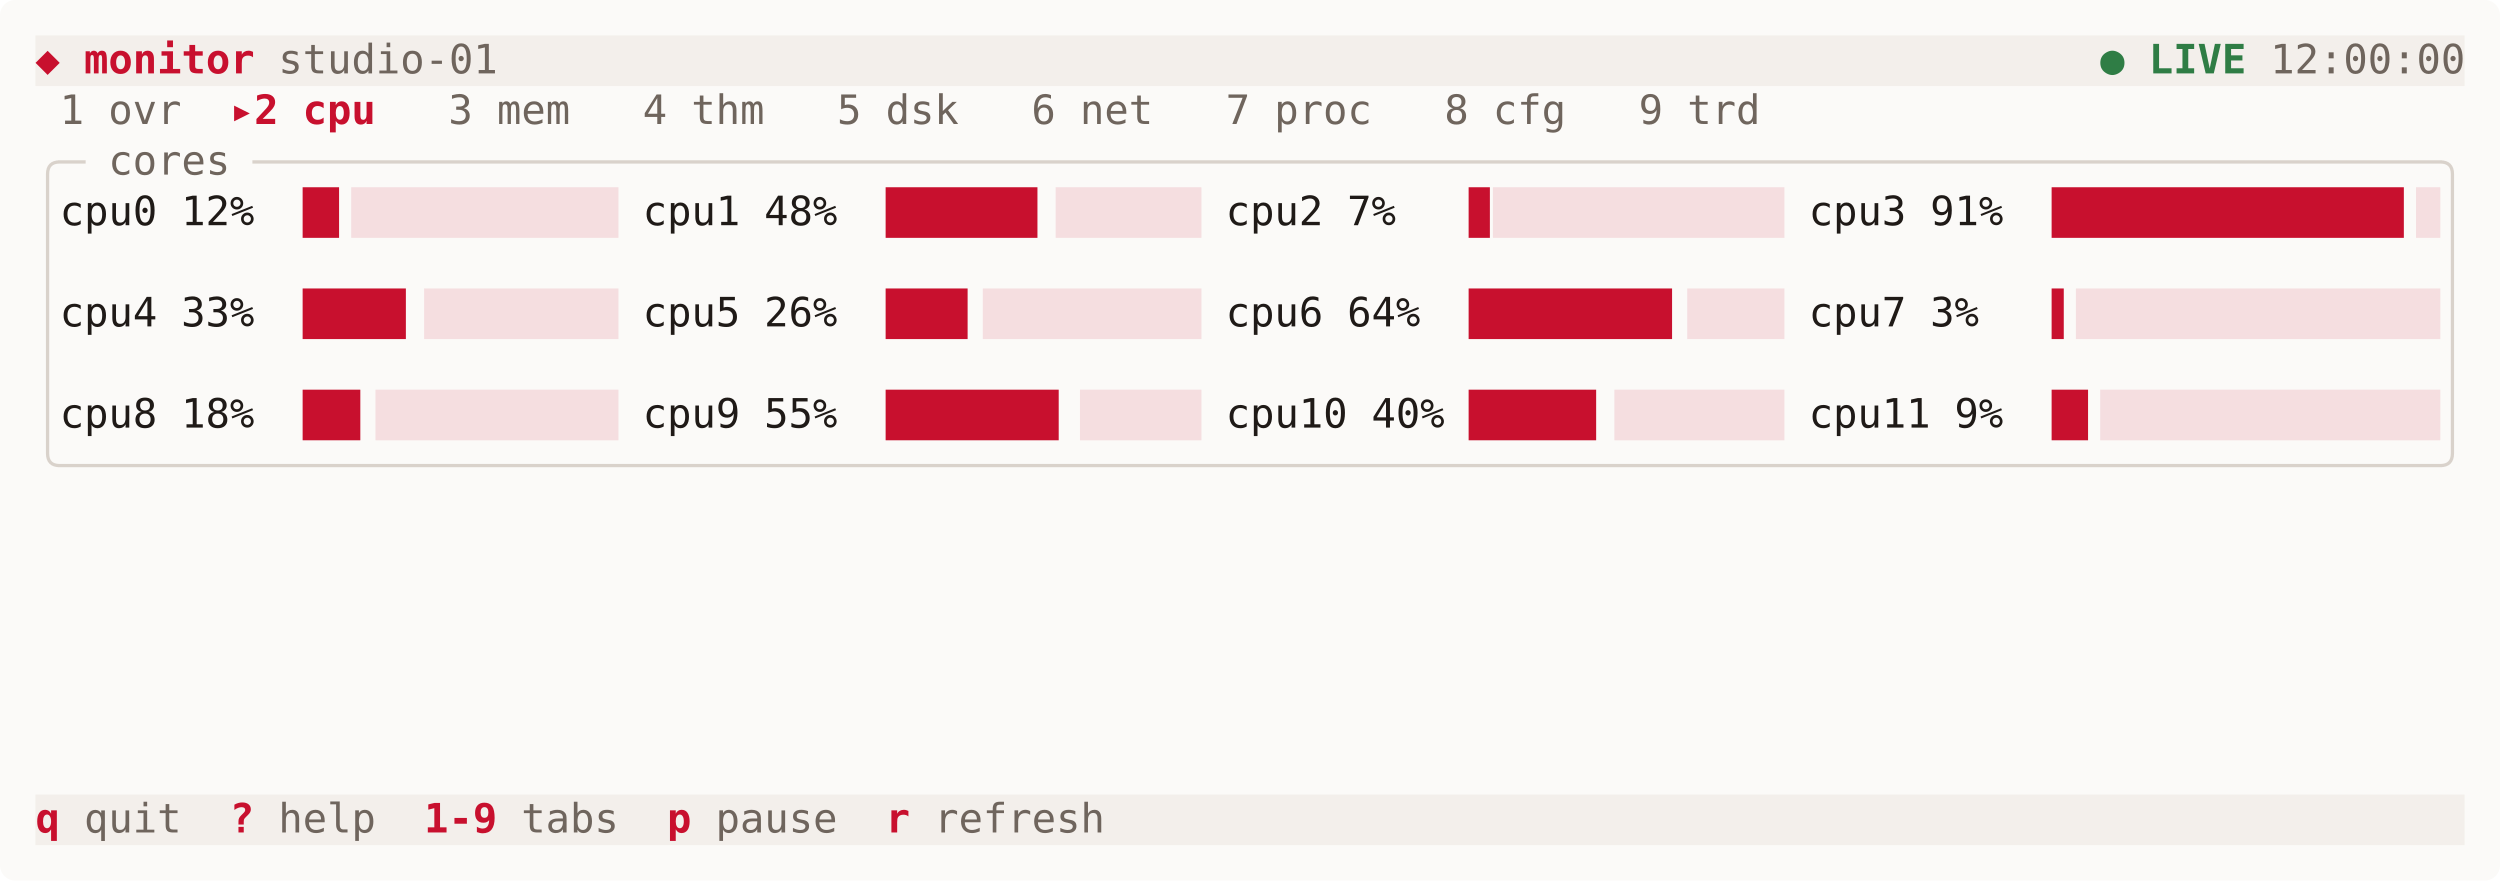
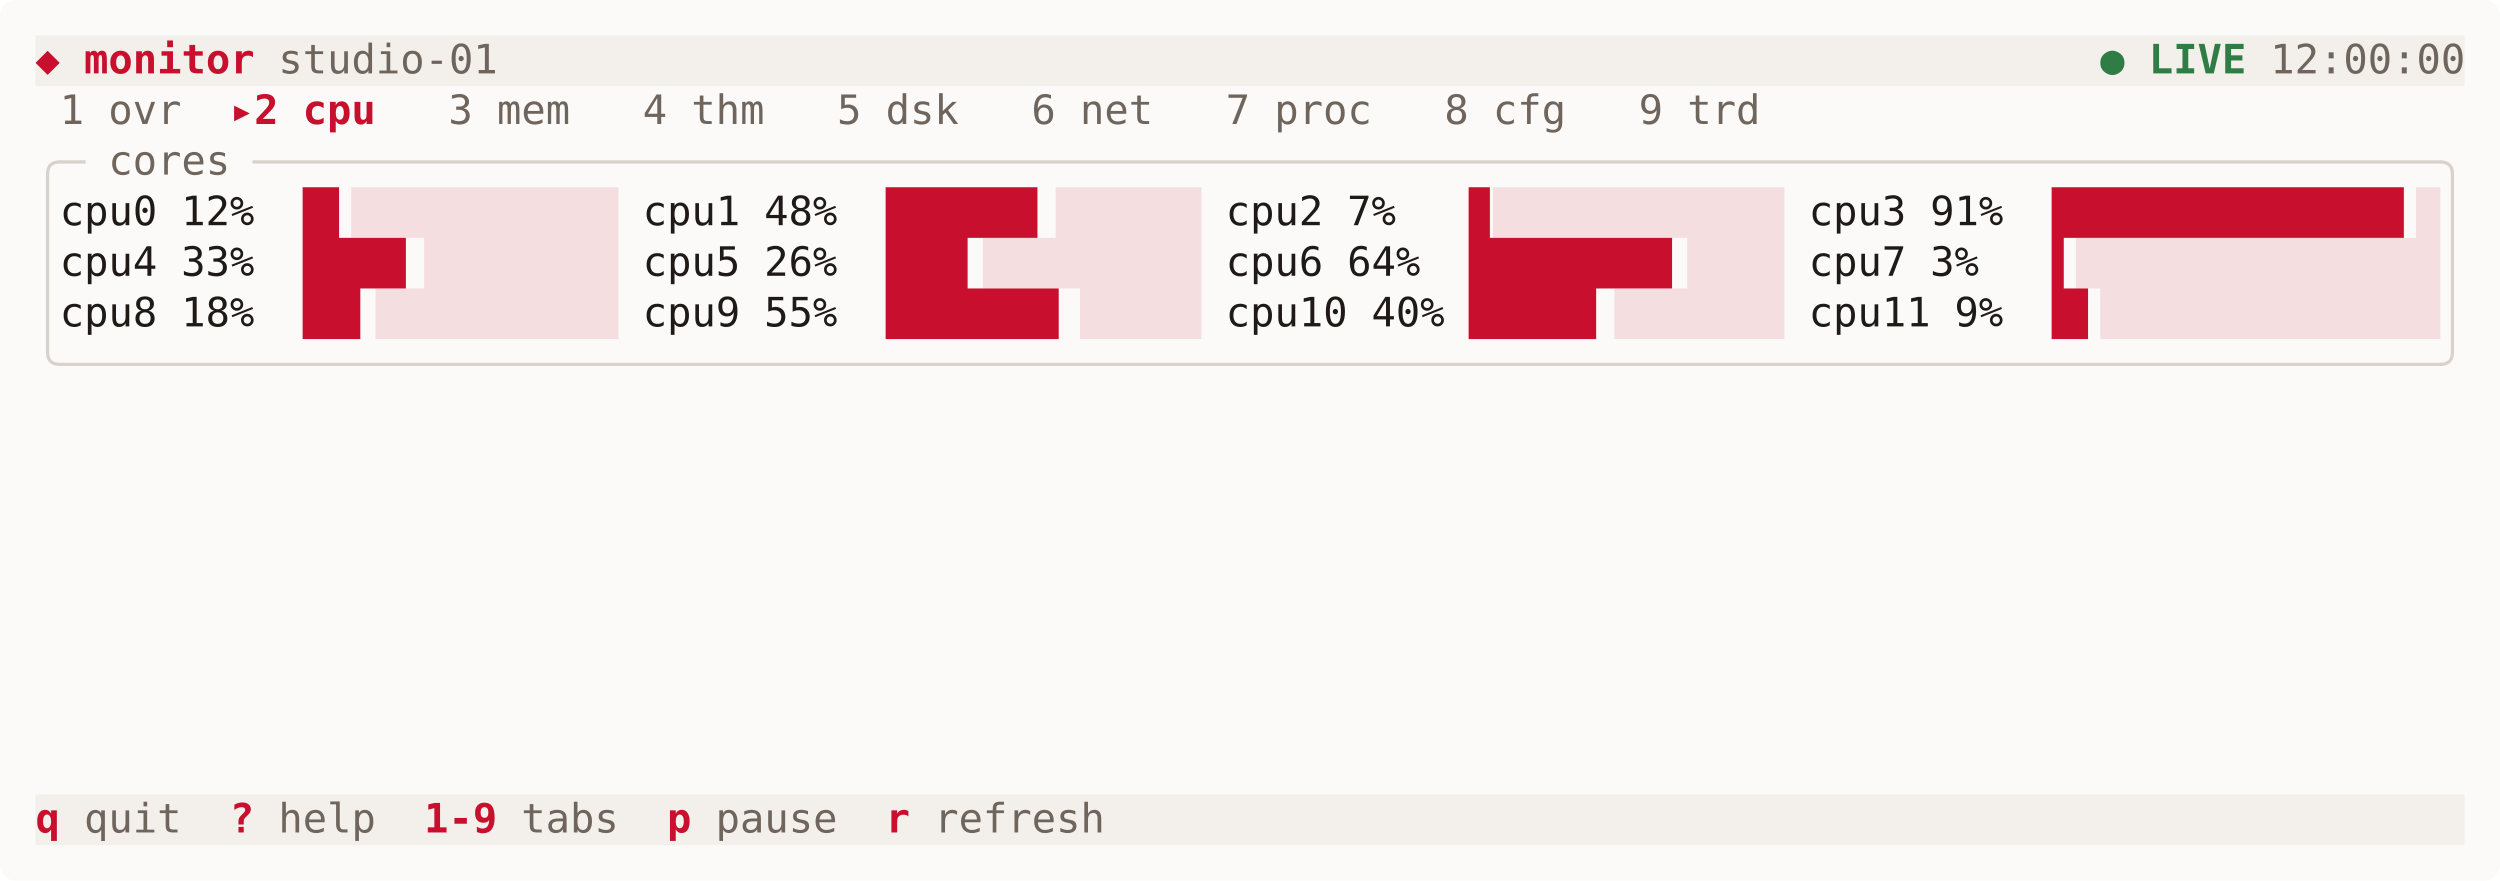
<svg xmlns="http://www.w3.org/2000/svg" width="988" height="348" viewBox="0 0 988 348" role="img" aria-label="monitor studio: the cpu tab, a scrolling grid of per-core gauges with a scrollbar">
  <rect width="988" height="348" rx="6" fill="#fbfaf8" />
  <path fill="#f3efeb" d="M14 14h960v20h-960zM14 314h960v20h-960z" />
-   <path fill="#c8102e" d="M119.6 74h9.6v20h-9.6zM129.2 74h4.8v20h-4.8zM350 74h9.6v20h-9.6zM359.6 74h9.6v20h-9.6zM369.2 74h9.6v20h-9.6zM378.8 74h9.6v20h-9.6zM388.4 74h9.6v20h-9.6zM398 74h9.6v20h-9.6zM407.6 74h2.4v20h-2.4zM580.4 74h8.4v20h-8.4zM810.8 74h9.6v20h-9.6zM820.4 74h9.6v20h-9.6zM830 74h9.6v20h-9.6zM839.6 74h9.6v20h-9.6zM849.2 74h9.6v20h-9.6zM858.8 74h9.6v20h-9.6zM868.4 74h9.6v20h-9.6zM878 74h9.6v20h-9.6zM887.6 74h9.6v20h-9.6zM897.2 74h9.6v20h-9.6zM906.8 74h9.6v20h-9.6zM916.4 74h9.6v20h-9.6zM926 74h9.6v20h-9.6zM935.6 74h9.6v20h-9.6zM945.2 74h4.8v20h-4.8zM119.6 114h9.6v20h-9.6zM129.2 114h9.6v20h-9.6zM138.8 114h9.6v20h-9.6zM148.4 114h9.6v20h-9.6zM158 114h2.4v20h-2.4zM350 114h9.6v20h-9.6zM359.6 114h9.6v20h-9.6zM369.2 114h9.6v20h-9.6zM378.8 114h3.6v20h-3.6zM580.4 114h9.6v20h-9.6zM590 114h9.6v20h-9.6zM599.6 114h9.6v20h-9.6zM609.2 114h9.6v20h-9.6zM618.8 114h9.6v20h-9.6zM628.4 114h9.6v20h-9.6zM638 114h9.6v20h-9.6zM647.6 114h9.6v20h-9.6zM657.2 114h3.6v20h-3.6zM810.8 114h4.8v20h-4.8zM119.6 154h9.6v20h-9.6zM129.2 154h9.6v20h-9.6zM138.8 154h3.6v20h-3.6zM350 154h9.6v20h-9.6zM359.6 154h9.6v20h-9.6zM369.2 154h9.6v20h-9.6zM378.8 154h9.6v20h-9.6zM388.4 154h9.6v20h-9.6zM398 154h9.6v20h-9.6zM407.6 154h9.6v20h-9.6zM417.2 154h1.2v20h-1.2zM580.4 154h9.6v20h-9.6zM590 154h9.6v20h-9.6zM599.6 154h9.6v20h-9.6zM609.2 154h9.6v20h-9.6zM618.8 154h9.6v20h-9.6zM628.4 154h2.4v20h-2.4zM810.8 154h9.6v20h-9.6zM820.4 154h4.8v20h-4.8z" />
-   <path fill="#c8102e" fill-opacity="0.121" d="M138.8 74h9.6v20h-9.6zM148.4 74h9.6v20h-9.6zM158 74h9.6v20h-9.6zM167.6 74h9.6v20h-9.6zM177.2 74h9.6v20h-9.6zM186.8 74h9.6v20h-9.6zM196.4 74h9.6v20h-9.6zM206 74h9.6v20h-9.6zM215.6 74h9.6v20h-9.6zM225.2 74h9.6v20h-9.6zM234.8 74h9.6v20h-9.6zM417.2 74h9.6v20h-9.6zM426.8 74h9.6v20h-9.6zM436.4 74h9.6v20h-9.6zM446 74h9.6v20h-9.6zM455.6 74h9.6v20h-9.6zM465.2 74h9.6v20h-9.6zM590 74h9.6v20h-9.6zM599.6 74h9.6v20h-9.6zM609.2 74h9.6v20h-9.6zM618.8 74h9.6v20h-9.6zM628.4 74h9.6v20h-9.6zM638 74h9.6v20h-9.6zM647.6 74h9.6v20h-9.6zM657.2 74h9.6v20h-9.6zM666.8 74h9.6v20h-9.6zM676.4 74h9.6v20h-9.6zM686 74h9.6v20h-9.6zM695.6 74h9.6v20h-9.6zM954.8 74h9.6v20h-9.6zM167.6 114h9.6v20h-9.6zM177.2 114h9.6v20h-9.6zM186.8 114h9.6v20h-9.6zM196.4 114h9.6v20h-9.6zM206 114h9.6v20h-9.6zM215.6 114h9.6v20h-9.6zM225.2 114h9.6v20h-9.6zM234.8 114h9.6v20h-9.6zM388.4 114h9.6v20h-9.6zM398 114h9.6v20h-9.6zM407.6 114h9.6v20h-9.6zM417.2 114h9.6v20h-9.6zM426.8 114h9.6v20h-9.6zM436.4 114h9.6v20h-9.6zM446 114h9.6v20h-9.6zM455.6 114h9.6v20h-9.6zM465.2 114h9.6v20h-9.6zM666.8 114h9.6v20h-9.6zM676.4 114h9.6v20h-9.6zM686 114h9.6v20h-9.6zM695.6 114h9.6v20h-9.6zM820.4 114h9.6v20h-9.6zM830 114h9.6v20h-9.6zM839.6 114h9.6v20h-9.6zM849.2 114h9.6v20h-9.6zM858.8 114h9.6v20h-9.6zM868.4 114h9.6v20h-9.6zM878 114h9.6v20h-9.6zM887.6 114h9.6v20h-9.6zM897.2 114h9.6v20h-9.6zM906.8 114h9.6v20h-9.6zM916.4 114h9.6v20h-9.6zM926 114h9.6v20h-9.6zM935.6 114h9.6v20h-9.6zM945.2 114h9.6v20h-9.6zM954.8 114h9.6v20h-9.6zM148.4 154h9.6v20h-9.6zM158 154h9.6v20h-9.6zM167.6 154h9.6v20h-9.6zM177.2 154h9.6v20h-9.6zM186.8 154h9.6v20h-9.6zM196.4 154h9.6v20h-9.6zM206 154h9.6v20h-9.6zM215.6 154h9.6v20h-9.6zM225.2 154h9.6v20h-9.6zM234.8 154h9.6v20h-9.6zM426.8 154h9.6v20h-9.6zM436.4 154h9.6v20h-9.6zM446 154h9.6v20h-9.6zM455.6 154h9.6v20h-9.6zM465.2 154h9.6v20h-9.6zM638 154h9.6v20h-9.6zM647.6 154h9.6v20h-9.6zM657.2 154h9.6v20h-9.6zM666.8 154h9.6v20h-9.6zM676.4 154h9.6v20h-9.6zM686 154h9.6v20h-9.6zM695.6 154h9.6v20h-9.6zM830 154h9.6v20h-9.6zM839.6 154h9.6v20h-9.6zM849.2 154h9.6v20h-9.6zM858.8 154h9.6v20h-9.6zM868.4 154h9.6v20h-9.6zM878 154h9.6v20h-9.6zM887.6 154h9.6v20h-9.6zM897.2 154h9.6v20h-9.6zM906.8 154h9.6v20h-9.6zM916.4 154h9.6v20h-9.6zM926 154h9.6v20h-9.6zM935.6 154h9.6v20h-9.6zM945.2 154h9.6v20h-9.6zM954.8 154h9.6v20h-9.6z" />
+   <path fill="#c8102e" d="M119.6 74h9.6v20h-9.6zM129.2 74h4.8v20h-4.8zM350 74h9.6v20h-9.6zM359.6 74h9.6v20h-9.6zM369.2 74h9.6v20h-9.6zM378.8 74h9.6v20h-9.6zM388.4 74h9.6v20h-9.6zM398 74h9.6v20h-9.6zM407.6 74h2.4v20h-2.4zM580.4 74h8.4v20h-8.4zM810.8 74h9.6v20h-9.6zM820.4 74h9.6v20h-9.6zM830 74h9.6v20h-9.6zM839.6 74h9.6v20h-9.6zM849.2 74h9.6v20h-9.6zM858.8 74h9.6v20h-9.6zM868.4 74h9.6v20h-9.6zM878 74h9.6v20h-9.6zM887.6 74h9.6v20h-9.6zM897.2 74h9.6v20h-9.6zM906.8 74h9.6v20h-9.6zM916.4 74h9.6v20h-9.6zM926 74h9.6v20h-9.6zM935.6 74h9.6v20h-9.6zM945.2 74h4.8v20h-4.8zM119.6 94h9.6v20h-9.6zM129.2 94h9.6v20h-9.6zM138.8 94h9.6v20h-9.6zM148.4 94h9.6v20h-9.6zM158 94h2.4v20h-2.4zM350 94h9.6v20h-9.6zM359.6 94h9.6v20h-9.6zM369.2 94h9.6v20h-9.6zM378.8 94h3.6v20h-3.6zM580.4 94h9.6v20h-9.6zM590 94h9.6v20h-9.6zM599.6 94h9.6v20h-9.6zM609.2 94h9.6v20h-9.6zM618.8 94h9.6v20h-9.6zM628.4 94h9.6v20h-9.6zM638 94h9.6v20h-9.6zM647.6 94h9.6v20h-9.6zM657.2 94h3.6v20h-3.6zM810.8 94h4.8v20h-4.8zM119.6 114h9.6v20h-9.6zM129.2 114h9.6v20h-9.6zM138.8 114h3.6v20h-3.6zM350 114h9.6v20h-9.6zM359.6 114h9.6v20h-9.6zM369.2 114h9.6v20h-9.6zM378.8 114h9.6v20h-9.6zM388.4 114h9.6v20h-9.6zM398 114h9.6v20h-9.6zM407.6 114h9.6v20h-9.6zM417.2 114h1.2v20h-1.2zM580.4 114h9.6v20h-9.6zM590 114h9.6v20h-9.6zM599.6 114h9.6v20h-9.6zM609.2 114h9.6v20h-9.6zM618.8 114h9.6v20h-9.6zM628.4 114h2.4v20h-2.4zM810.8 114h9.6v20h-9.6zM820.4 114h4.8v20h-4.8z" />
+   <path fill="#c8102e" fill-opacity="0.121" d="M138.8 74h9.6v20h-9.6zM148.4 74h9.6v20h-9.6zM158 74h9.6v20h-9.6zM167.6 74h9.6v20h-9.6zM177.2 74h9.6v20h-9.6zM186.8 74h9.6v20h-9.6zM196.4 74h9.6v20h-9.6zM206 74h9.6v20h-9.6zM215.6 74h9.6v20h-9.6zM225.2 74h9.6v20h-9.6zM234.8 74h9.6v20h-9.6zM417.2 74h9.6v20h-9.6zM426.8 74h9.6v20h-9.6zM436.4 74h9.6v20h-9.6zM446 74h9.6v20h-9.6zM455.6 74h9.6v20h-9.6zM465.2 74h9.6v20h-9.6zM590 74h9.6v20h-9.6zM599.6 74h9.6v20h-9.6zM609.2 74h9.6v20h-9.6zM618.8 74h9.6v20h-9.6zM628.4 74h9.6v20h-9.6zM638 74h9.6v20h-9.6zM647.6 74h9.6v20h-9.6zM657.2 74h9.6v20h-9.6zM666.8 74h9.6v20h-9.6zM676.4 74h9.6v20h-9.6zM686 74h9.6v20h-9.6zM695.6 74h9.6v20h-9.6zM954.8 74h9.6v20h-9.6zM167.6 94h9.6v20h-9.6zM177.2 94h9.6v20h-9.6zM186.8 94h9.6v20h-9.6zM196.4 94h9.6v20h-9.6zM206 94h9.6v20h-9.6zM215.6 94h9.6v20h-9.6zM225.2 94h9.6v20h-9.6zM234.8 94h9.6v20h-9.6zM388.4 94h9.6v20h-9.6zM398 94h9.6v20h-9.6zM407.6 94h9.6v20h-9.6zM417.2 94h9.6v20h-9.6zM426.8 94h9.6v20h-9.6zM436.4 94h9.6v20h-9.6zM446 94h9.6v20h-9.6zM455.6 94h9.6v20h-9.6zM465.2 94h9.6v20h-9.6zM666.8 94h9.6v20h-9.6zM676.4 94h9.6v20h-9.6zM686 94h9.6v20h-9.6zM695.6 94h9.6v20h-9.6zM820.4 94h9.6v20h-9.6zM830 94h9.6v20h-9.6zM839.6 94h9.6v20h-9.6zM849.2 94h9.6v20h-9.6zM858.8 94h9.6v20h-9.6zM868.4 94h9.6v20h-9.6zM878 94h9.6v20h-9.6zM887.6 94h9.6v20h-9.6zM897.2 94h9.6v20h-9.6zM906.8 94h9.6v20h-9.6zM916.4 94h9.6v20h-9.6zM926 94h9.6v20h-9.6zM935.6 94h9.6v20h-9.6zM945.2 94h9.6v20h-9.6zM954.8 94h9.6v20h-9.6zM148.4 114h9.6v20h-9.6zM158 114h9.6v20h-9.6zM167.6 114h9.6v20h-9.6zM177.2 114h9.6v20h-9.6zM186.8 114h9.6v20h-9.6zM196.4 114h9.6v20h-9.6zM206 114h9.6v20h-9.6zM215.6 114h9.6v20h-9.6zM225.2 114h9.6v20h-9.6zM234.8 114h9.6v20h-9.6zM426.8 114h9.6v20h-9.6zM436.4 114h9.6v20h-9.6zM446 114h9.6v20h-9.6zM455.6 114h9.6v20h-9.6zM465.2 114h9.6v20h-9.6zM638 114h9.6v20h-9.6zM647.6 114h9.6v20h-9.6zM657.2 114h9.6v20h-9.6zM666.8 114h9.6v20h-9.6zM676.4 114h9.6v20h-9.6zM686 114h9.6v20h-9.6zM695.6 114h9.6v20h-9.6zM830 114h9.6v20h-9.6zM839.6 114h9.6v20h-9.6zM849.2 114h9.6v20h-9.6zM858.8 114h9.6v20h-9.6zM868.4 114h9.6v20h-9.6zM878 114h9.6v20h-9.6zM887.6 114h9.6v20h-9.6zM897.2 114h9.6v20h-9.6zM906.8 114h9.6v20h-9.6zM916.4 114h9.6v20h-9.6zM926 114h9.6v20h-9.6zM935.6 114h9.6v20h-9.6zM945.2 114h9.6v20h-9.6zM954.8 114h9.6v20h-9.6z" />
  <g fill="none" stroke-linecap="square" stroke-linejoin="miter">
-     <path stroke="#d9d2cb" stroke-width="1.3" d="M23.6 64H23.6Q18.8 64 18.8 68.8V74M23.6 64H33.2M100.4 64H110M110 64H119.6M119.6 64H129.2M129.2 64H138.8M138.8 64H148.4M148.4 64H158M158 64H167.6M167.6 64H177.2M177.2 64H186.8M186.8 64H196.4M196.4 64H206M206 64H215.6M215.6 64H225.2M225.2 64H234.8M234.8 64H244.4M244.4 64H254M254 64H263.6M263.6 64H273.2M273.2 64H282.8M282.8 64H292.4M292.4 64H302M302 64H311.6M311.6 64H321.2M321.2 64H330.8M330.8 64H340.4M340.4 64H350M350 64H359.6M359.6 64H369.2M369.2 64H378.8M378.8 64H388.4M388.4 64H398M398 64H407.6M407.6 64H417.2M417.2 64H426.8M426.8 64H436.4M436.4 64H446M446 64H455.6M455.6 64H465.2M465.2 64H474.8M474.8 64H484.4M484.4 64H494M494 64H503.6M503.6 64H513.2M513.2 64H522.8M522.8 64H532.4M532.4 64H542M542 64H551.6M551.6 64H561.2M561.2 64H570.8M570.8 64H580.4M580.4 64H590M590 64H599.6M599.6 64H609.2M609.2 64H618.8M618.8 64H628.4M628.4 64H638M638 64H647.6M647.6 64H657.2M657.2 64H666.8M666.8 64H676.4M676.4 64H686M686 64H695.6M695.6 64H705.2M705.2 64H714.8M714.8 64H724.4M724.4 64H734M734 64H743.6M743.6 64H753.2M753.2 64H762.8M762.8 64H772.4M772.4 64H782M782 64H791.6M791.6 64H801.2M801.2 64H810.8M810.8 64H820.4M820.4 64H830M830 64H839.6M839.6 64H849.2M849.2 64H858.8M858.8 64H868.4M868.4 64H878M878 64H887.6M887.6 64H897.2M897.2 64H906.8M906.8 64H916.4M916.4 64H926M926 64H935.6M935.6 64H945.2M945.2 64H954.8M954.8 64H964.4M964.4 64H964.4Q969.2 64 969.2 68.8V74M18.8 74V94M969.2 74V94M18.8 94V114M969.2 94V114M18.8 114V134M969.2 114V134M18.8 134V154M969.2 134V154M18.8 154V174M969.2 154V174M23.6 184H23.6Q18.8 184 18.8 179.2V174M23.6 184H33.2M33.2 184H42.8M42.8 184H52.4M52.4 184H62M62 184H71.6M71.6 184H81.2M81.2 184H90.8M90.8 184H100.4M100.4 184H110M110 184H119.6M119.6 184H129.2M129.2 184H138.8M138.8 184H148.4M148.4 184H158M158 184H167.6M167.6 184H177.2M177.2 184H186.8M186.8 184H196.4M196.4 184H206M206 184H215.6M215.6 184H225.2M225.2 184H234.8M234.8 184H244.4M244.4 184H254M254 184H263.6M263.6 184H273.2M273.2 184H282.8M282.8 184H292.4M292.4 184H302M302 184H311.6M311.6 184H321.2M321.2 184H330.8M330.8 184H340.4M340.4 184H350M350 184H359.6M359.6 184H369.2M369.2 184H378.8M378.8 184H388.4M388.4 184H398M398 184H407.6M407.6 184H417.2M417.2 184H426.8M426.8 184H436.4M436.4 184H446M446 184H455.6M455.6 184H465.2M465.2 184H474.8M474.8 184H484.4M484.4 184H494M494 184H503.6M503.6 184H513.2M513.2 184H522.8M522.8 184H532.4M532.4 184H542M542 184H551.6M551.6 184H561.2M561.2 184H570.8M570.8 184H580.4M580.4 184H590M590 184H599.6M599.6 184H609.2M609.2 184H618.8M618.8 184H628.4M628.4 184H638M638 184H647.6M647.6 184H657.2M657.2 184H666.8M666.8 184H676.4M676.4 184H686M686 184H695.6M695.6 184H705.2M705.2 184H714.8M714.8 184H724.4M724.4 184H734M734 184H743.6M743.6 184H753.2M753.2 184H762.8M762.8 184H772.4M772.4 184H782M782 184H791.6M791.6 184H801.2M801.2 184H810.8M810.8 184H820.4M820.4 184H830M830 184H839.6M839.6 184H849.2M849.2 184H858.8M858.8 184H868.4M868.4 184H878M878 184H887.6M887.6 184H897.2M897.2 184H906.8M906.8 184H916.4M916.4 184H926M926 184H935.6M935.6 184H945.2M945.2 184H954.8M954.8 184H964.4M964.4 184H964.4Q969.2 184 969.2 179.2V174" />
+     <path stroke="#d9d2cb" stroke-width="1.3" d="M23.6 64H23.6Q18.8 64 18.8 68.8V74M23.6 64H33.2M100.4 64H110M110 64H119.6M119.6 64H129.2M129.2 64H138.8M138.8 64H148.4M148.4 64H158M158 64H167.6M167.6 64H177.2M177.2 64H186.8M186.8 64H196.4M196.4 64H206M206 64H215.6M215.6 64H225.2M225.2 64H234.8M234.8 64H244.4M244.4 64H254M254 64H263.6M263.6 64H273.2M273.2 64H282.8M282.8 64H292.4M292.4 64H302M302 64H311.6M311.6 64H321.2M321.2 64H330.8M330.8 64H340.4M340.4 64H350M350 64H359.6M359.6 64H369.2M369.2 64H378.8M378.8 64H388.4M388.4 64H398M398 64H407.6M407.6 64H417.2M417.2 64H426.8M426.8 64H436.4M436.4 64H446M446 64H455.6M455.6 64H465.2M465.2 64H474.8M474.8 64H484.4M484.4 64H494M494 64H503.6M503.6 64H513.2M513.2 64H522.8M522.8 64H532.4M532.4 64H542M542 64H551.6M551.6 64H561.2M561.2 64H570.8M570.8 64H580.4M580.4 64H590M590 64H599.6M599.6 64H609.2M609.2 64H618.8M618.8 64H628.4M628.4 64H638M638 64H647.6M647.6 64H657.2M657.2 64H666.8M666.8 64H676.4M676.4 64H686M686 64H695.6M695.6 64H705.2M705.2 64H714.8M714.8 64H724.4M724.4 64H734M734 64H743.6M743.6 64H753.2M753.2 64H762.8M762.8 64H772.4M772.4 64H782M782 64H791.6M791.6 64H801.2M801.2 64H810.8M810.8 64H820.4M820.4 64H830M830 64H839.6M839.6 64H849.2M849.2 64H858.8M858.8 64H868.4M868.4 64H878M878 64H887.6M887.6 64H897.2M897.2 64H906.8M906.8 64H916.4M916.4 64H926M926 64H935.6M935.6 64H945.2M945.2 64H954.8M954.8 64H964.4M964.4 64H964.4Q969.2 64 969.2 68.8V74M18.8 74V94M969.2 74V94M18.8 94V114M969.2 94V114M18.8 114V134M969.2 114V134M23.6 144H23.6Q18.8 144 18.8 139.2V134M23.6 144H33.2M33.2 144H42.8M42.8 144H52.4M52.4 144H62M62 144H71.6M71.6 144H81.2M81.2 144H90.8M90.8 144H100.4M100.4 144H110M110 144H119.6M119.6 144H129.2M129.2 144H138.8M138.8 144H148.4M148.4 144H158M158 144H167.6M167.6 144H177.2M177.2 144H186.8M186.8 144H196.4M196.4 144H206M206 144H215.6M215.6 144H225.2M225.2 144H234.8M234.8 144H244.4M244.4 144H254M254 144H263.6M263.6 144H273.2M273.2 144H282.8M282.8 144H292.4M292.4 144H302M302 144H311.6M311.6 144H321.2M321.2 144H330.8M330.8 144H340.4M340.4 144H350M350 144H359.6M359.6 144H369.2M369.2 144H378.8M378.8 144H388.4M388.4 144H398M398 144H407.6M407.6 144H417.2M417.2 144H426.8M426.8 144H436.4M436.4 144H446M446 144H455.6M455.6 144H465.2M465.2 144H474.8M474.8 144H484.4M484.4 144H494M494 144H503.6M503.6 144H513.2M513.2 144H522.8M522.8 144H532.4M532.4 144H542M542 144H551.6M551.6 144H561.2M561.2 144H570.8M570.8 144H580.4M580.4 144H590M590 144H599.6M599.6 144H609.2M609.2 144H618.8M618.8 144H628.4M628.4 144H638M638 144H647.6M647.6 144H657.2M657.2 144H666.8M666.8 144H676.4M676.4 144H686M686 144H695.6M695.6 144H705.2M705.2 144H714.8M714.8 144H724.4M724.4 144H734M734 144H743.6M743.6 144H753.2M753.2 144H762.8M762.8 144H772.4M772.4 144H782M782 144H791.6M791.6 144H801.2M801.2 144H810.8M810.8 144H820.4M820.4 144H830M830 144H839.6M839.6 144H849.2M849.2 144H858.8M858.8 144H868.4M868.4 144H878M878 144H887.6M887.6 144H897.2M897.2 144H906.8M906.8 144H916.4M916.4 144H926M926 144H935.6M935.6 144H945.2M945.2 144H954.8M954.8 144H964.4M964.4 144H964.4Q969.2 144 969.2 139.2V134" />
  </g>
  <g font-family="'JetBrains Mono','SF Mono',SFMono-Regular,Menlo,Consolas,'DejaVu Sans Mono','Noto Sans Mono',monospace" font-size="16" xml:space="preserve">
    <text x="14" y="29" textLength="9.6" lengthAdjust="spacing" fill="#c8102e" font-weight="700">◆</text>
    <text x="33.2" y="29" textLength="67.2" lengthAdjust="spacing" fill="#c8102e" font-weight="700">monitor</text>
    <text x="110" y="29" textLength="86.4" lengthAdjust="spacing" fill="#6f655d">studio-01</text>
    <text x="830" y="29" textLength="9.6" lengthAdjust="spacing" fill="#2f7d45" font-weight="700">●</text>
    <text x="849.2" y="29" textLength="38.4" lengthAdjust="spacing" fill="#2f7d45" font-weight="700">LIVE</text>
    <text x="897.2" y="29" textLength="76.8" lengthAdjust="spacing" fill="#6f655d">12:00:00</text>
    <text x="23.6" y="49" textLength="9.6" lengthAdjust="spacing" fill="#6f655d">1</text>
    <text x="42.8" y="49" textLength="28.8" lengthAdjust="spacing" fill="#6f655d">ovr</text>
    <text x="90.8" y="49" textLength="19.2" lengthAdjust="spacing" fill="#c8102e" font-weight="700">▸2</text>
    <text x="119.6" y="49" textLength="28.8" lengthAdjust="spacing" fill="#c8102e" font-weight="700">cpu</text>
    <text x="177.2" y="49" textLength="9.6" lengthAdjust="spacing" fill="#6f655d">3</text>
    <text x="196.4" y="49" textLength="28.8" lengthAdjust="spacing" fill="#6f655d">mem</text>
    <text x="254" y="49" textLength="9.6" lengthAdjust="spacing" fill="#6f655d">4</text>
    <text x="273.2" y="49" textLength="28.8" lengthAdjust="spacing" fill="#6f655d">thm</text>
    <text x="330.8" y="49" textLength="9.6" lengthAdjust="spacing" fill="#6f655d">5</text>
    <text x="350" y="49" textLength="28.8" lengthAdjust="spacing" fill="#6f655d">dsk</text>
    <text x="407.6" y="49" textLength="9.6" lengthAdjust="spacing" fill="#6f655d">6</text>
    <text x="426.8" y="49" textLength="28.8" lengthAdjust="spacing" fill="#6f655d">net</text>
    <text x="484.4" y="49" textLength="9.6" lengthAdjust="spacing" fill="#6f655d">7</text>
    <text x="503.6" y="49" textLength="38.4" lengthAdjust="spacing" fill="#6f655d">proc</text>
    <text x="570.8" y="49" textLength="9.6" lengthAdjust="spacing" fill="#6f655d">8</text>
    <text x="590" y="49" textLength="28.8" lengthAdjust="spacing" fill="#6f655d">cfg</text>
    <text x="647.6" y="49" textLength="9.6" lengthAdjust="spacing" fill="#6f655d">9</text>
    <text x="666.8" y="49" textLength="28.8" lengthAdjust="spacing" fill="#6f655d">trd</text>
    <text x="42.8" y="69" textLength="48" lengthAdjust="spacing" fill="#6f655d">cores</text>
    <text x="23.6" y="89" textLength="38.4" lengthAdjust="spacing" fill="#1f1a17">cpu0</text>
    <text x="71.6" y="89" textLength="28.8" lengthAdjust="spacing" fill="#1f1a17">12%</text>
    <text x="254" y="89" textLength="38.4" lengthAdjust="spacing" fill="#1f1a17">cpu1</text>
    <text x="302" y="89" textLength="28.8" lengthAdjust="spacing" fill="#1f1a17">48%</text>
    <text x="484.4" y="89" textLength="38.4" lengthAdjust="spacing" fill="#1f1a17">cpu2</text>
    <text x="532.4" y="89" textLength="19.2" lengthAdjust="spacing" fill="#1f1a17">7%</text>
    <text x="714.8" y="89" textLength="38.4" lengthAdjust="spacing" fill="#1f1a17">cpu3</text>
    <text x="762.8" y="89" textLength="28.8" lengthAdjust="spacing" fill="#1f1a17">91%</text>
-     <text x="23.6" y="129" textLength="38.4" lengthAdjust="spacing" fill="#1f1a17">cpu4</text>
-     <text x="71.6" y="129" textLength="28.8" lengthAdjust="spacing" fill="#1f1a17">33%</text>
-     <text x="254" y="129" textLength="38.4" lengthAdjust="spacing" fill="#1f1a17">cpu5</text>
-     <text x="302" y="129" textLength="28.8" lengthAdjust="spacing" fill="#1f1a17">26%</text>
-     <text x="484.4" y="129" textLength="38.4" lengthAdjust="spacing" fill="#1f1a17">cpu6</text>
-     <text x="532.4" y="129" textLength="28.8" lengthAdjust="spacing" fill="#1f1a17">64%</text>
-     <text x="714.8" y="129" textLength="38.4" lengthAdjust="spacing" fill="#1f1a17">cpu7</text>
-     <text x="762.8" y="129" textLength="19.2" lengthAdjust="spacing" fill="#1f1a17">3%</text>
-     <text x="23.6" y="169" textLength="38.4" lengthAdjust="spacing" fill="#1f1a17">cpu8</text>
-     <text x="71.6" y="169" textLength="28.8" lengthAdjust="spacing" fill="#1f1a17">18%</text>
-     <text x="254" y="169" textLength="38.4" lengthAdjust="spacing" fill="#1f1a17">cpu9</text>
-     <text x="302" y="169" textLength="28.8" lengthAdjust="spacing" fill="#1f1a17">55%</text>
-     <text x="484.4" y="169" textLength="48" lengthAdjust="spacing" fill="#1f1a17">cpu10</text>
-     <text x="542" y="169" textLength="28.8" lengthAdjust="spacing" fill="#1f1a17">40%</text>
-     <text x="714.8" y="169" textLength="48" lengthAdjust="spacing" fill="#1f1a17">cpu11</text>
-     <text x="772.4" y="169" textLength="19.2" lengthAdjust="spacing" fill="#1f1a17">9%</text>
+     <text x="23.6" y="109" textLength="38.4" lengthAdjust="spacing" fill="#1f1a17">cpu4</text>
+     <text x="71.6" y="109" textLength="28.8" lengthAdjust="spacing" fill="#1f1a17">33%</text>
+     <text x="254" y="109" textLength="38.4" lengthAdjust="spacing" fill="#1f1a17">cpu5</text>
+     <text x="302" y="109" textLength="28.8" lengthAdjust="spacing" fill="#1f1a17">26%</text>
+     <text x="484.4" y="109" textLength="38.4" lengthAdjust="spacing" fill="#1f1a17">cpu6</text>
+     <text x="532.4" y="109" textLength="28.8" lengthAdjust="spacing" fill="#1f1a17">64%</text>
+     <text x="714.8" y="109" textLength="38.4" lengthAdjust="spacing" fill="#1f1a17">cpu7</text>
+     <text x="762.8" y="109" textLength="19.2" lengthAdjust="spacing" fill="#1f1a17">3%</text>
+     <text x="23.6" y="129" textLength="38.4" lengthAdjust="spacing" fill="#1f1a17">cpu8</text>
+     <text x="71.6" y="129" textLength="28.8" lengthAdjust="spacing" fill="#1f1a17">18%</text>
+     <text x="254" y="129" textLength="38.4" lengthAdjust="spacing" fill="#1f1a17">cpu9</text>
+     <text x="302" y="129" textLength="28.8" lengthAdjust="spacing" fill="#1f1a17">55%</text>
+     <text x="484.4" y="129" textLength="48" lengthAdjust="spacing" fill="#1f1a17">cpu10</text>
+     <text x="542" y="129" textLength="28.8" lengthAdjust="spacing" fill="#1f1a17">40%</text>
+     <text x="714.8" y="129" textLength="48" lengthAdjust="spacing" fill="#1f1a17">cpu11</text>
+     <text x="772.4" y="129" textLength="19.2" lengthAdjust="spacing" fill="#1f1a17">9%</text>
    <text x="14" y="329" textLength="9.6" lengthAdjust="spacing" fill="#c8102e" font-weight="700">q</text>
    <text x="33.2" y="329" textLength="38.4" lengthAdjust="spacing" fill="#6f655d">quit</text>
    <text x="90.8" y="329" textLength="9.6" lengthAdjust="spacing" fill="#c8102e" font-weight="700">?</text>
    <text x="110" y="329" textLength="38.4" lengthAdjust="spacing" fill="#6f655d">help</text>
    <text x="167.6" y="329" textLength="28.8" lengthAdjust="spacing" fill="#c8102e" font-weight="700">1-9</text>
    <text x="206" y="329" textLength="38.4" lengthAdjust="spacing" fill="#6f655d">tabs</text>
    <text x="263.6" y="329" textLength="9.6" lengthAdjust="spacing" fill="#c8102e" font-weight="700">p</text>
    <text x="282.8" y="329" textLength="48" lengthAdjust="spacing" fill="#6f655d">pause</text>
    <text x="350" y="329" textLength="9.6" lengthAdjust="spacing" fill="#c8102e" font-weight="700">r</text>
    <text x="369.2" y="329" textLength="67.2" lengthAdjust="spacing" fill="#6f655d">refresh</text>
  </g>
</svg>
